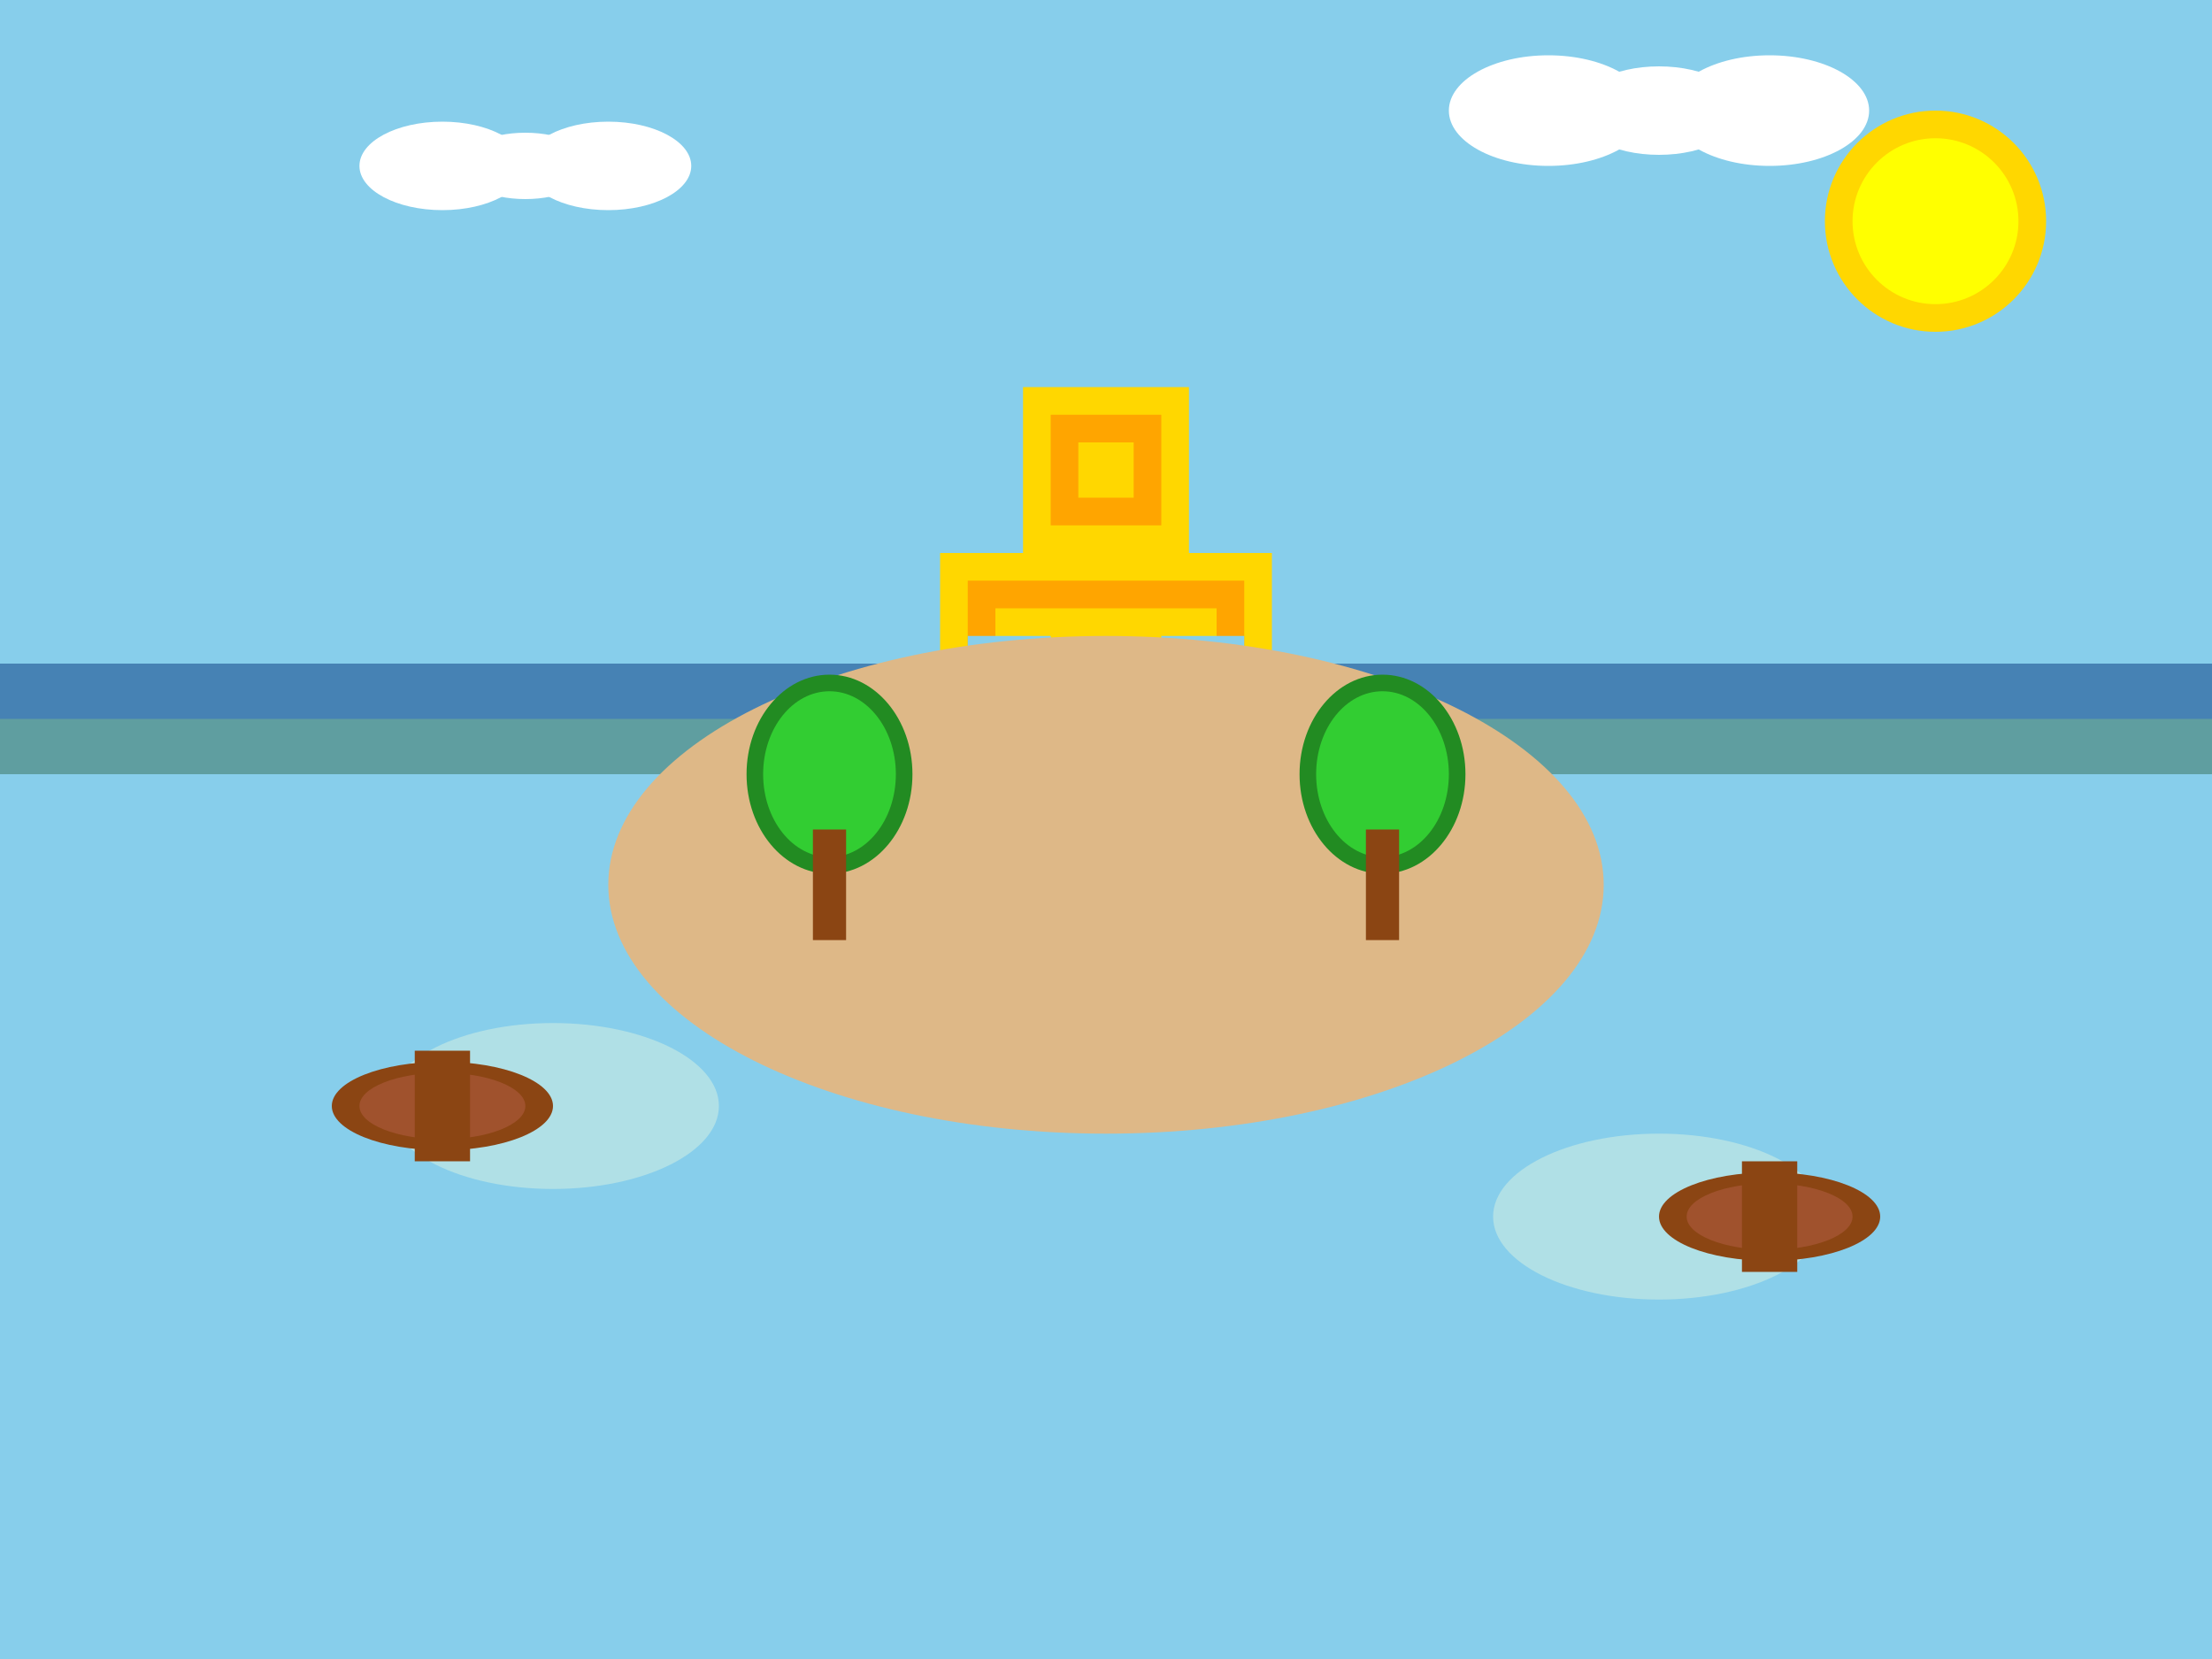
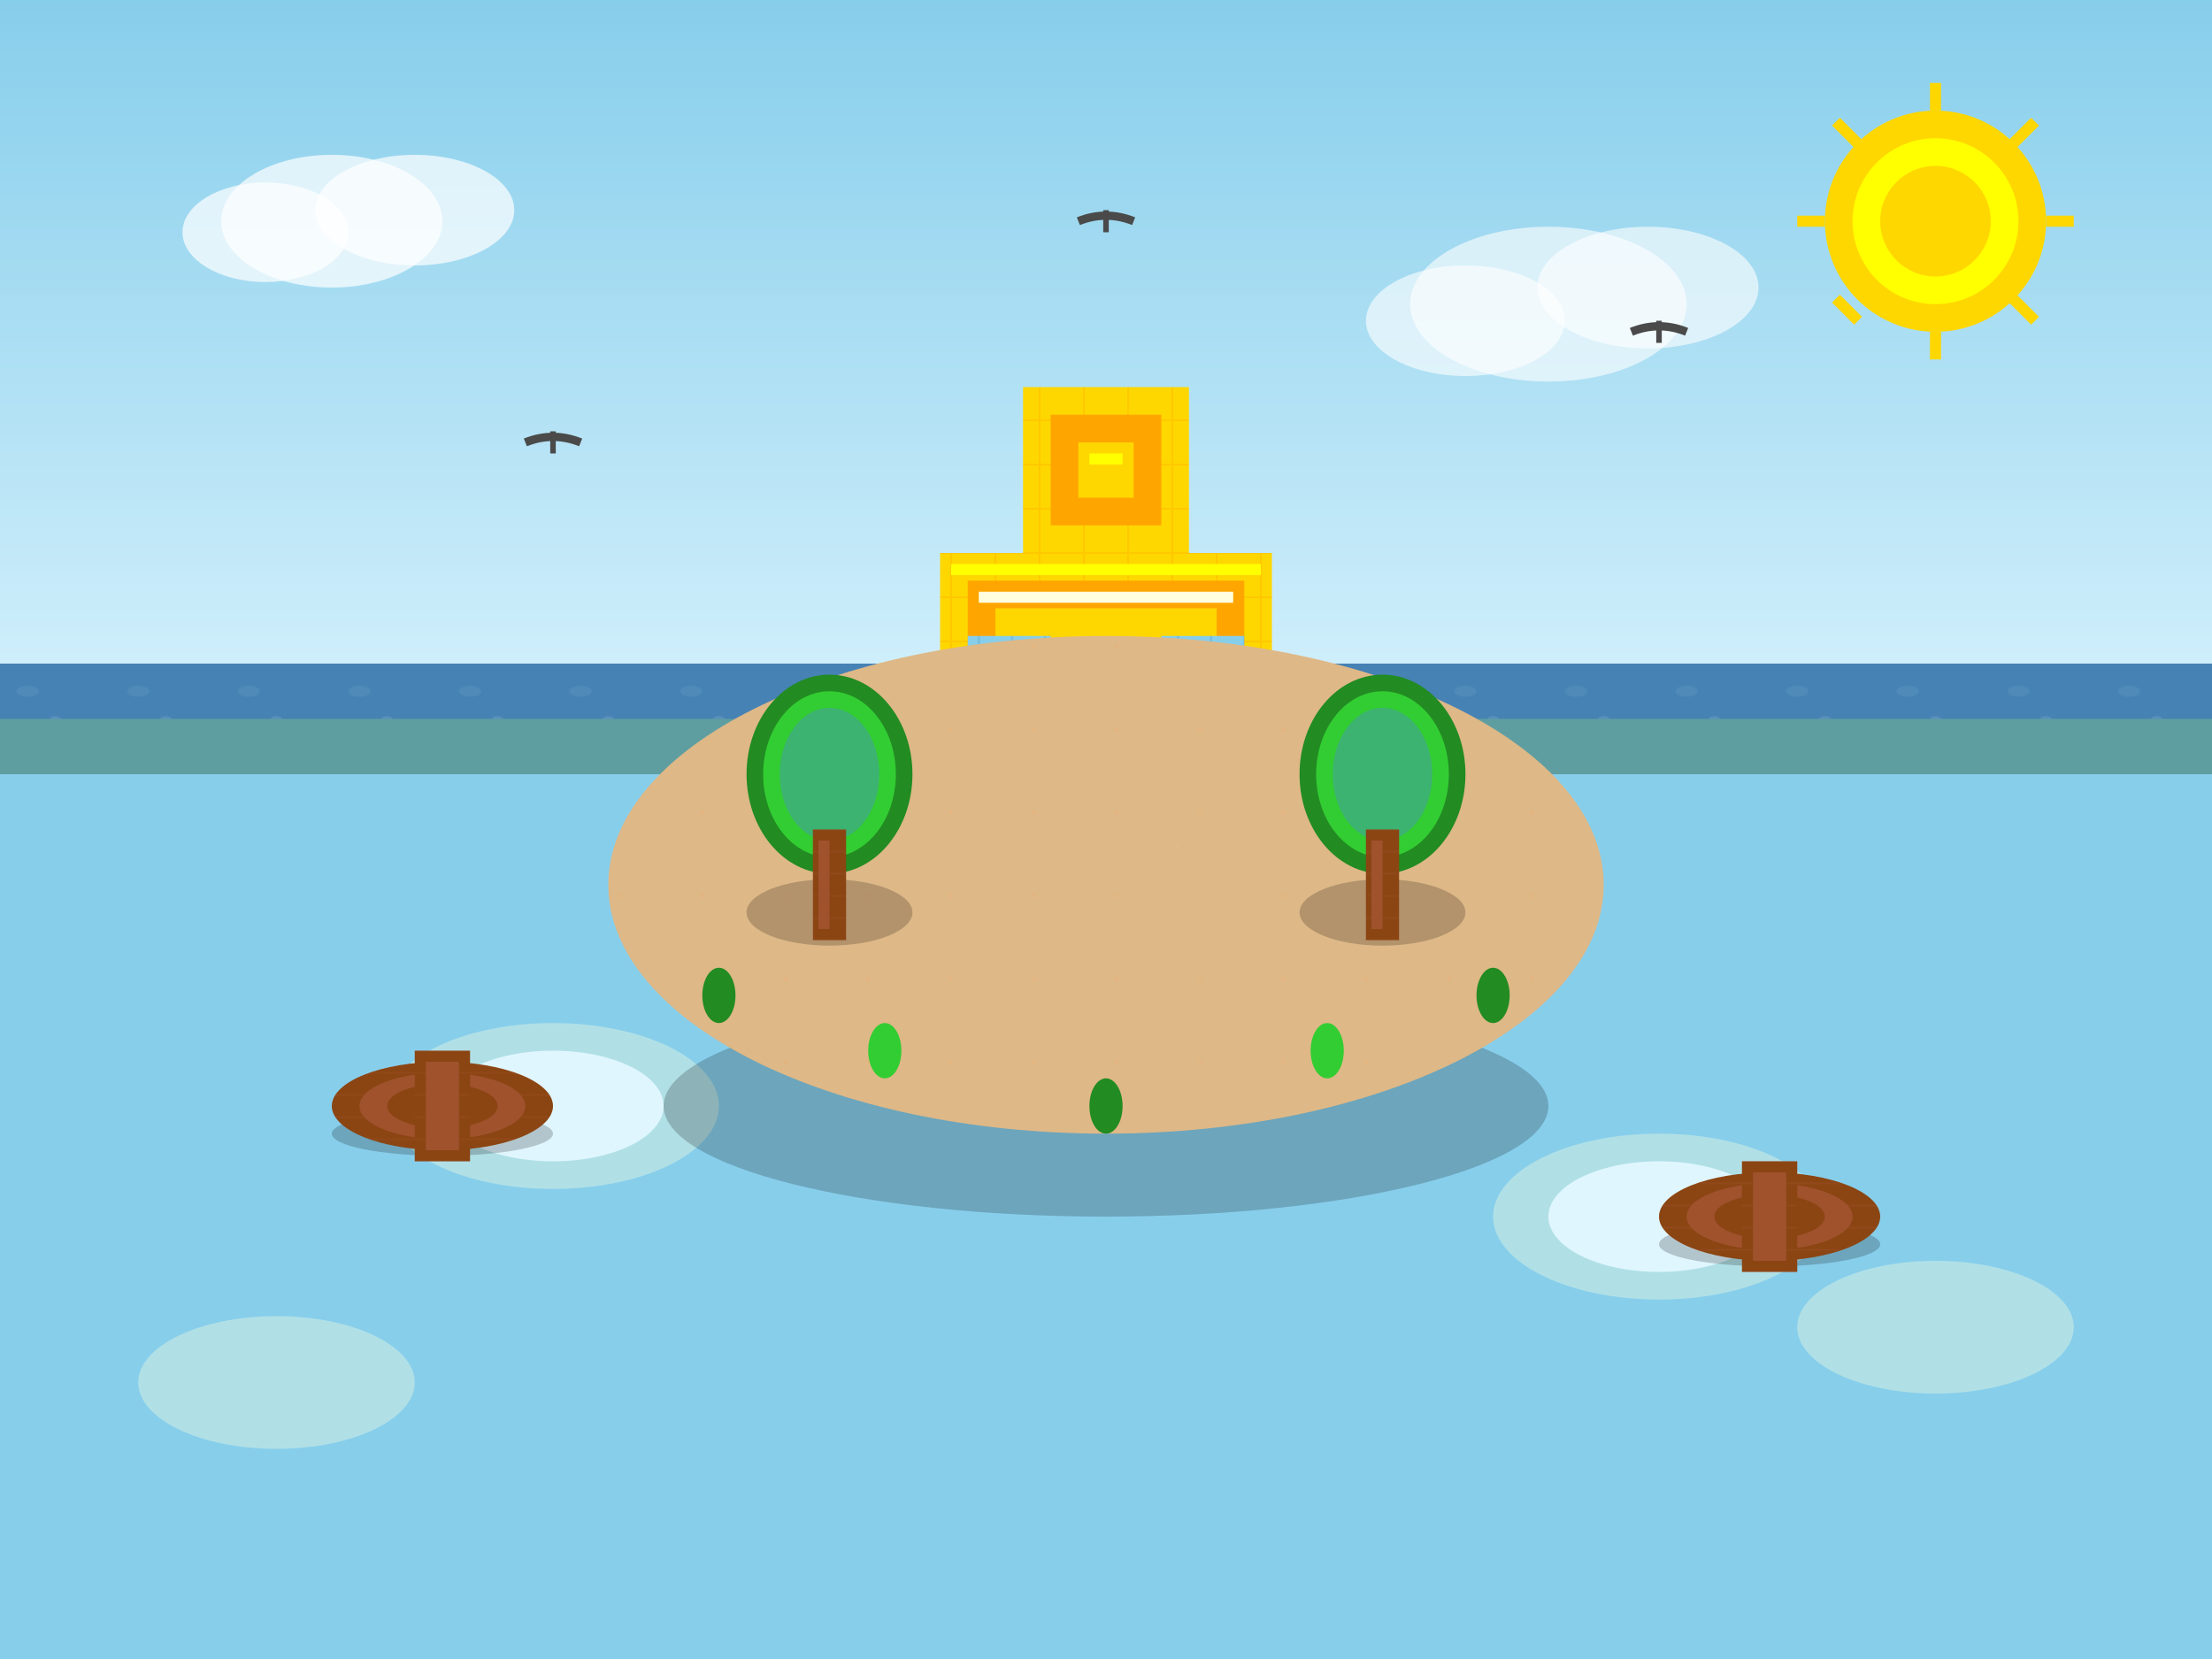
<svg xmlns="http://www.w3.org/2000/svg" width="400" height="300" viewBox="0 0 400 300" fill="none">
  <rect width="400" height="300" fill="#E0F6FF" />
-   <rect x="0" y="0" width="400" height="150" fill="#87CEEB" />
+   <rect x="0" y="0" width="400" height="150" fill="url(#skyGradient)" />
+   <ellipse cx="60" cy="40" rx="20" ry="12" fill="#FFFFFF" opacity="0.7" />
+   <ellipse cx="75" cy="38" rx="18" ry="10" fill="#FFFFFF" opacity="0.7" />
+   <ellipse cx="48" cy="42" rx="15" ry="9" fill="#FFFFFF" opacity="0.7" />
+   <ellipse cx="280" cy="55" rx="25" ry="14" fill="#FFFFFF" opacity="0.6" />
+   <ellipse cx="298" cy="52" rx="20" ry="11" fill="#FFFFFF" opacity="0.6" />
+   <ellipse cx="265" cy="58" rx="18" ry="10" fill="#FFFFFF" opacity="0.6" />
  <rect x="0" y="120" width="400" height="180" fill="#4682B4" />
+   <rect x="0" y="120" width="400" height="180" fill="url(#waterTexture)" opacity="0.3" />
  <rect x="0" y="130" width="400" height="170" fill="#5F9EA0" />
  <rect x="0" y="140" width="400" height="160" fill="#87CEEB" />
  <ellipse cx="100" cy="200" rx="30" ry="15" fill="#B0E0E6" />
+   <ellipse cx="100" cy="200" rx="20" ry="10" fill="#E0F6FF" />
  <ellipse cx="300" cy="220" rx="30" ry="15" fill="#B0E0E6" />
+   <ellipse cx="300" cy="220" rx="20" ry="10" fill="#E0F6FF" />
  <ellipse cx="200" cy="180" rx="30" ry="15" fill="#B0E0E6" />
+   <ellipse cx="200" cy="180" rx="20" ry="10" fill="#E0F6FF" />
+   <ellipse cx="50" cy="250" rx="25" ry="12" fill="#B0E0E6" />
+   <ellipse cx="350" cy="240" rx="25" ry="12" fill="#B0E0E6" />
+   <ellipse cx="200" cy="200" rx="80" ry="20" fill="#000000" opacity="0.2" />
  <ellipse cx="200" cy="160" rx="80" ry="40" fill="#90EE90" />
+   <ellipse cx="200" cy="160" rx="80" ry="40" fill="url(#grassTexture)" opacity="0.3" />
  <ellipse cx="200" cy="160" rx="70" ry="35" fill="#98FB98" />
+   <ellipse cx="200" cy="160" rx="60" ry="30" fill="#90EE90" />
+   <ellipse cx="200" cy="165" rx="30" ry="8" fill="#000000" opacity="0.2" />
  <rect x="170" y="100" width="60" height="60" fill="#FFD700" />
+   <rect x="170" y="100" width="60" height="60" fill="url(#templeTexture)" opacity="0.3" />
  <rect x="175" y="105" width="50" height="50" fill="#FFA500" />
  <rect x="180" y="110" width="40" height="40" fill="#FFD700" />
+   <rect x="172" y="102" width="56" height="2" fill="#FFFF00" />
+   <rect x="177" y="107" width="46" height="2" fill="#FFFFE0" />
  <rect x="185" y="70" width="30" height="30" fill="#FFD700" />
+   <rect x="185" y="70" width="30" height="30" fill="url(#templeTexture)" opacity="0.3" />
  <rect x="190" y="75" width="20" height="20" fill="#FFA500" />
  <rect x="195" y="80" width="10" height="10" fill="#FFD700" />
+   <rect x="197" y="82" width="6" height="2" fill="#FFFF00" />
+   <ellipse cx="200" cy="155" rx="10" ry="4" fill="#000000" opacity="0.2" />
  <rect x="190" y="140" width="20" height="20" fill="#8B4513" />
+   <rect x="190" y="140" width="20" height="20" fill="url(#woodTexture)" opacity="0.3" />
  <rect x="192" y="145" width="16" height="10" fill="#DEB887" />
+   <rect x="194" y="147" width="12" height="2" fill="#A0522D" />
  <rect x="175" y="115" width="15" height="20" fill="#87CEEB" />
+   <rect x="175" y="115" width="15" height="20" fill="url(#windowTexture)" opacity="0.3" />
+   <rect x="177" y="117" width="11" height="16" fill="#B0E0E6" />
  <rect x="210" y="115" width="15" height="20" fill="#87CEEB" />
+   <rect x="210" y="115" width="15" height="20" fill="url(#windowTexture)" opacity="0.3" />
+   <rect x="212" y="117" width="11" height="16" fill="#B0E0E6" />
  <ellipse cx="200" cy="160" rx="90" ry="45" fill="#DEB887" />
+   <ellipse cx="200" cy="160" rx="90" ry="45" fill="url(#sandTexture)" opacity="0.3" />
+   <ellipse cx="150" cy="165" rx="15" ry="6" fill="#000000" opacity="0.2" />
+   <ellipse cx="250" cy="165" rx="15" ry="6" fill="#000000" opacity="0.2" />
  <ellipse cx="150" cy="140" rx="15" ry="18" fill="#228B22" />
  <ellipse cx="150" cy="140" rx="12" ry="15" fill="#32CD32" />
+   <ellipse cx="150" cy="140" rx="9" ry="12" fill="#3CB371" />
  <rect x="147" y="150" width="6" height="20" fill="#8B4513" />
+   <rect x="147" y="150" width="6" height="20" fill="url(#woodTexture)" opacity="0.3" />
+   <rect x="148" y="152" width="2" height="16" fill="#A0522D" />
  <ellipse cx="250" cy="140" rx="15" ry="18" fill="#228B22" />
  <ellipse cx="250" cy="140" rx="12" ry="15" fill="#32CD32" />
+   <ellipse cx="250" cy="140" rx="9" ry="12" fill="#3CB371" />
  <rect x="247" y="150" width="6" height="20" fill="#8B4513" />
+   <rect x="247" y="150" width="6" height="20" fill="url(#woodTexture)" opacity="0.3" />
+   <rect x="248" y="152" width="2" height="16" fill="#A0522D" />
+   <ellipse cx="80" cy="205" rx="20" ry="4" fill="#000000" opacity="0.2" />
+   <ellipse cx="320" cy="225" rx="20" ry="4" fill="#000000" opacity="0.2" />
  <ellipse cx="80" cy="200" rx="20" ry="8" fill="#8B4513" />
+   <ellipse cx="80" cy="200" rx="20" ry="8" fill="url(#woodTexture)" opacity="0.3" />
  <ellipse cx="80" cy="200" rx="15" ry="6" fill="#A0522D" />
+   <ellipse cx="80" cy="200" rx="10" ry="4" fill="#8B4513" />
  <rect x="75" y="190" width="10" height="20" fill="#8B4513" />
+   <rect x="75" y="190" width="10" height="20" fill="url(#woodTexture)" opacity="0.3" />
+   <rect x="77" y="192" width="6" height="16" fill="#A0522D" />
  <ellipse cx="320" cy="220" rx="20" ry="8" fill="#8B4513" />
+   <ellipse cx="320" cy="220" rx="20" ry="8" fill="url(#woodTexture)" opacity="0.3" />
  <ellipse cx="320" cy="220" rx="15" ry="6" fill="#A0522D" />
+   <ellipse cx="320" cy="220" rx="10" ry="4" fill="#8B4513" />
  <rect x="315" y="210" width="10" height="20" fill="#8B4513" />
-   <ellipse cx="100" cy="80" rx="5" ry="3" fill="#87CEEB" />
-   <ellipse cx="300" cy="60" rx="5" ry="3" fill="#87CEEB" />
-   <ellipse cx="200" cy="40" rx="5" ry="3" fill="#87CEEB" />
+   <rect x="315" y="210" width="10" height="20" fill="url(#woodTexture)" opacity="0.3" />
+   <rect x="317" y="212" width="6" height="16" fill="#A0522D" />
+   <ellipse cx="130" cy="180" rx="3" ry="5" fill="#228B22" />
+   <ellipse cx="270" cy="180" rx="3" ry="5" fill="#228B22" />
+   <ellipse cx="160" cy="190" rx="3" ry="5" fill="#32CD32" />
+   <ellipse cx="240" cy="190" rx="3" ry="5" fill="#32CD32" />
+   <ellipse cx="200" cy="200" rx="3" ry="5" fill="#228B22" />
  <circle cx="350" cy="40" r="20" fill="#FFD700" />
  <circle cx="350" cy="40" r="15" fill="#FFFF00" />
-   <ellipse cx="80" cy="30" rx="15" ry="8" fill="white" />
-   <ellipse cx="95" cy="30" rx="12" ry="6" fill="white" />
-   <ellipse cx="110" cy="30" rx="15" ry="8" fill="white" />
-   <ellipse cx="280" cy="20" rx="18" ry="10" fill="white" />
-   <ellipse cx="300" cy="20" rx="15" ry="8" fill="white" />
-   <ellipse cx="320" cy="20" rx="18" ry="10" fill="white" />
+   <circle cx="350" cy="40" r="10" fill="#FFD700" />
+   <line x1="350" y1="15" x2="350" y2="20" stroke="#FFD700" stroke-width="2" />
+   <line x1="350" y1="60" x2="350" y2="65" stroke="#FFD700" stroke-width="2" />
+   <line x1="325" y1="40" x2="330" y2="40" stroke="#FFD700" stroke-width="2" />
+   <line x1="370" y1="40" x2="375" y2="40" stroke="#FFD700" stroke-width="2" />
+   <line x1="332" y1="22" x2="336" y2="26" stroke="#FFD700" stroke-width="2" />
+   <line x1="364" y1="54" x2="368" y2="58" stroke="#FFD700" stroke-width="2" />
+   <line x1="364" y1="26" x2="368" y2="22" stroke="#FFD700" stroke-width="2" />
+   <line x1="332" y1="54" x2="336" y2="58" stroke="#FFD700" stroke-width="2" />
+   <path d="M 95 80 Q 100 78 105 80" stroke="#4A4A4A" stroke-width="1.5" fill="none" />
+   <path d="M 100 82 L 100 78" stroke="#4A4A4A" stroke-width="1" fill="none" />
+   <path d="M 295 60 Q 300 58 305 60" stroke="#4A4A4A" stroke-width="1.5" fill="none" />
+   <path d="M 300 62 L 300 58" stroke="#4A4A4A" stroke-width="1" fill="none" />
+   <path d="M 195 40 Q 200 38 205 40" stroke="#4A4A4A" stroke-width="1.5" fill="none" />
+   <path d="M 200 42 L 200 38" stroke="#4A4A4A" stroke-width="1" fill="none" />
+   <defs>
+     <linearGradient id="skyGradient" x1="0%" y1="0%" x2="0%" y2="100%">
+       <stop offset="0%" style="stop-color:#87CEEB;stop-opacity:1" />
+       <stop offset="100%" style="stop-color:#E0F6FF;stop-opacity:1" />
+     </linearGradient>
+     <pattern id="waterTexture" x="0" y="0" width="20" height="20" patternUnits="userSpaceOnUse">
+       <ellipse cx="5" cy="5" rx="2" ry="1" fill="#B0E0E6" opacity="0.3" />
+       <ellipse cx="15" cy="15" rx="2" ry="1" fill="#B0E0E6" opacity="0.3" />
+       <ellipse cx="10" cy="10" rx="1" ry="0.5" fill="#E0F6FF" opacity="0.4" />
+     </pattern>
+     <pattern id="grassTexture" x="0" y="0" width="20" height="20" patternUnits="userSpaceOnUse">
+       <line x1="0" y1="5" x2="5" y2="0" stroke="#70D070" stroke-width="0.5" />
+       <line x1="10" y1="15" x2="15" y2="10" stroke="#70D070" stroke-width="0.5" />
+       <line x1="5" y1="20" x2="10" y2="15" stroke="#70D070" stroke-width="0.5" />
+     </pattern>
+     <pattern id="templeTexture" x="0" y="0" width="8" height="8" patternUnits="userSpaceOnUse">
+       <line x1="0" y1="4" x2="8" y2="4" stroke="#FFA500" stroke-width="0.3" />
+       <line x1="4" y1="0" x2="4" y2="8" stroke="#FFA500" stroke-width="0.3" />
+     </pattern>
+     <pattern id="woodTexture" x="0" y="0" width="8" height="8" patternUnits="userSpaceOnUse">
+       <line x1="0" y1="2" x2="8" y2="2" stroke="#A0522D" stroke-width="0.3" />
+       <line x1="0" y1="6" x2="8" y2="6" stroke="#A0522D" stroke-width="0.3" />
+     </pattern>
+     <pattern id="windowTexture" x="0" y="0" width="6" height="6" patternUnits="userSpaceOnUse">
+       <line x1="0" y1="3" x2="6" y2="3" stroke="#4682B4" stroke-width="0.3" />
+       <line x1="3" y1="0" x2="3" y2="6" stroke="#4682B4" stroke-width="0.3" />
+     </pattern>
+     <pattern id="sandTexture" x="0" y="0" width="15" height="15" patternUnits="userSpaceOnUse">
+       <circle cx="3" cy="3" r="0.5" fill="#DEB887" />
+       <circle cx="10" cy="10" r="0.5" fill="#DEB887" />
+       <circle cx="7" cy="12" r="0.3" fill="#F4A460" />
+     </pattern>
+   </defs>
</svg>
